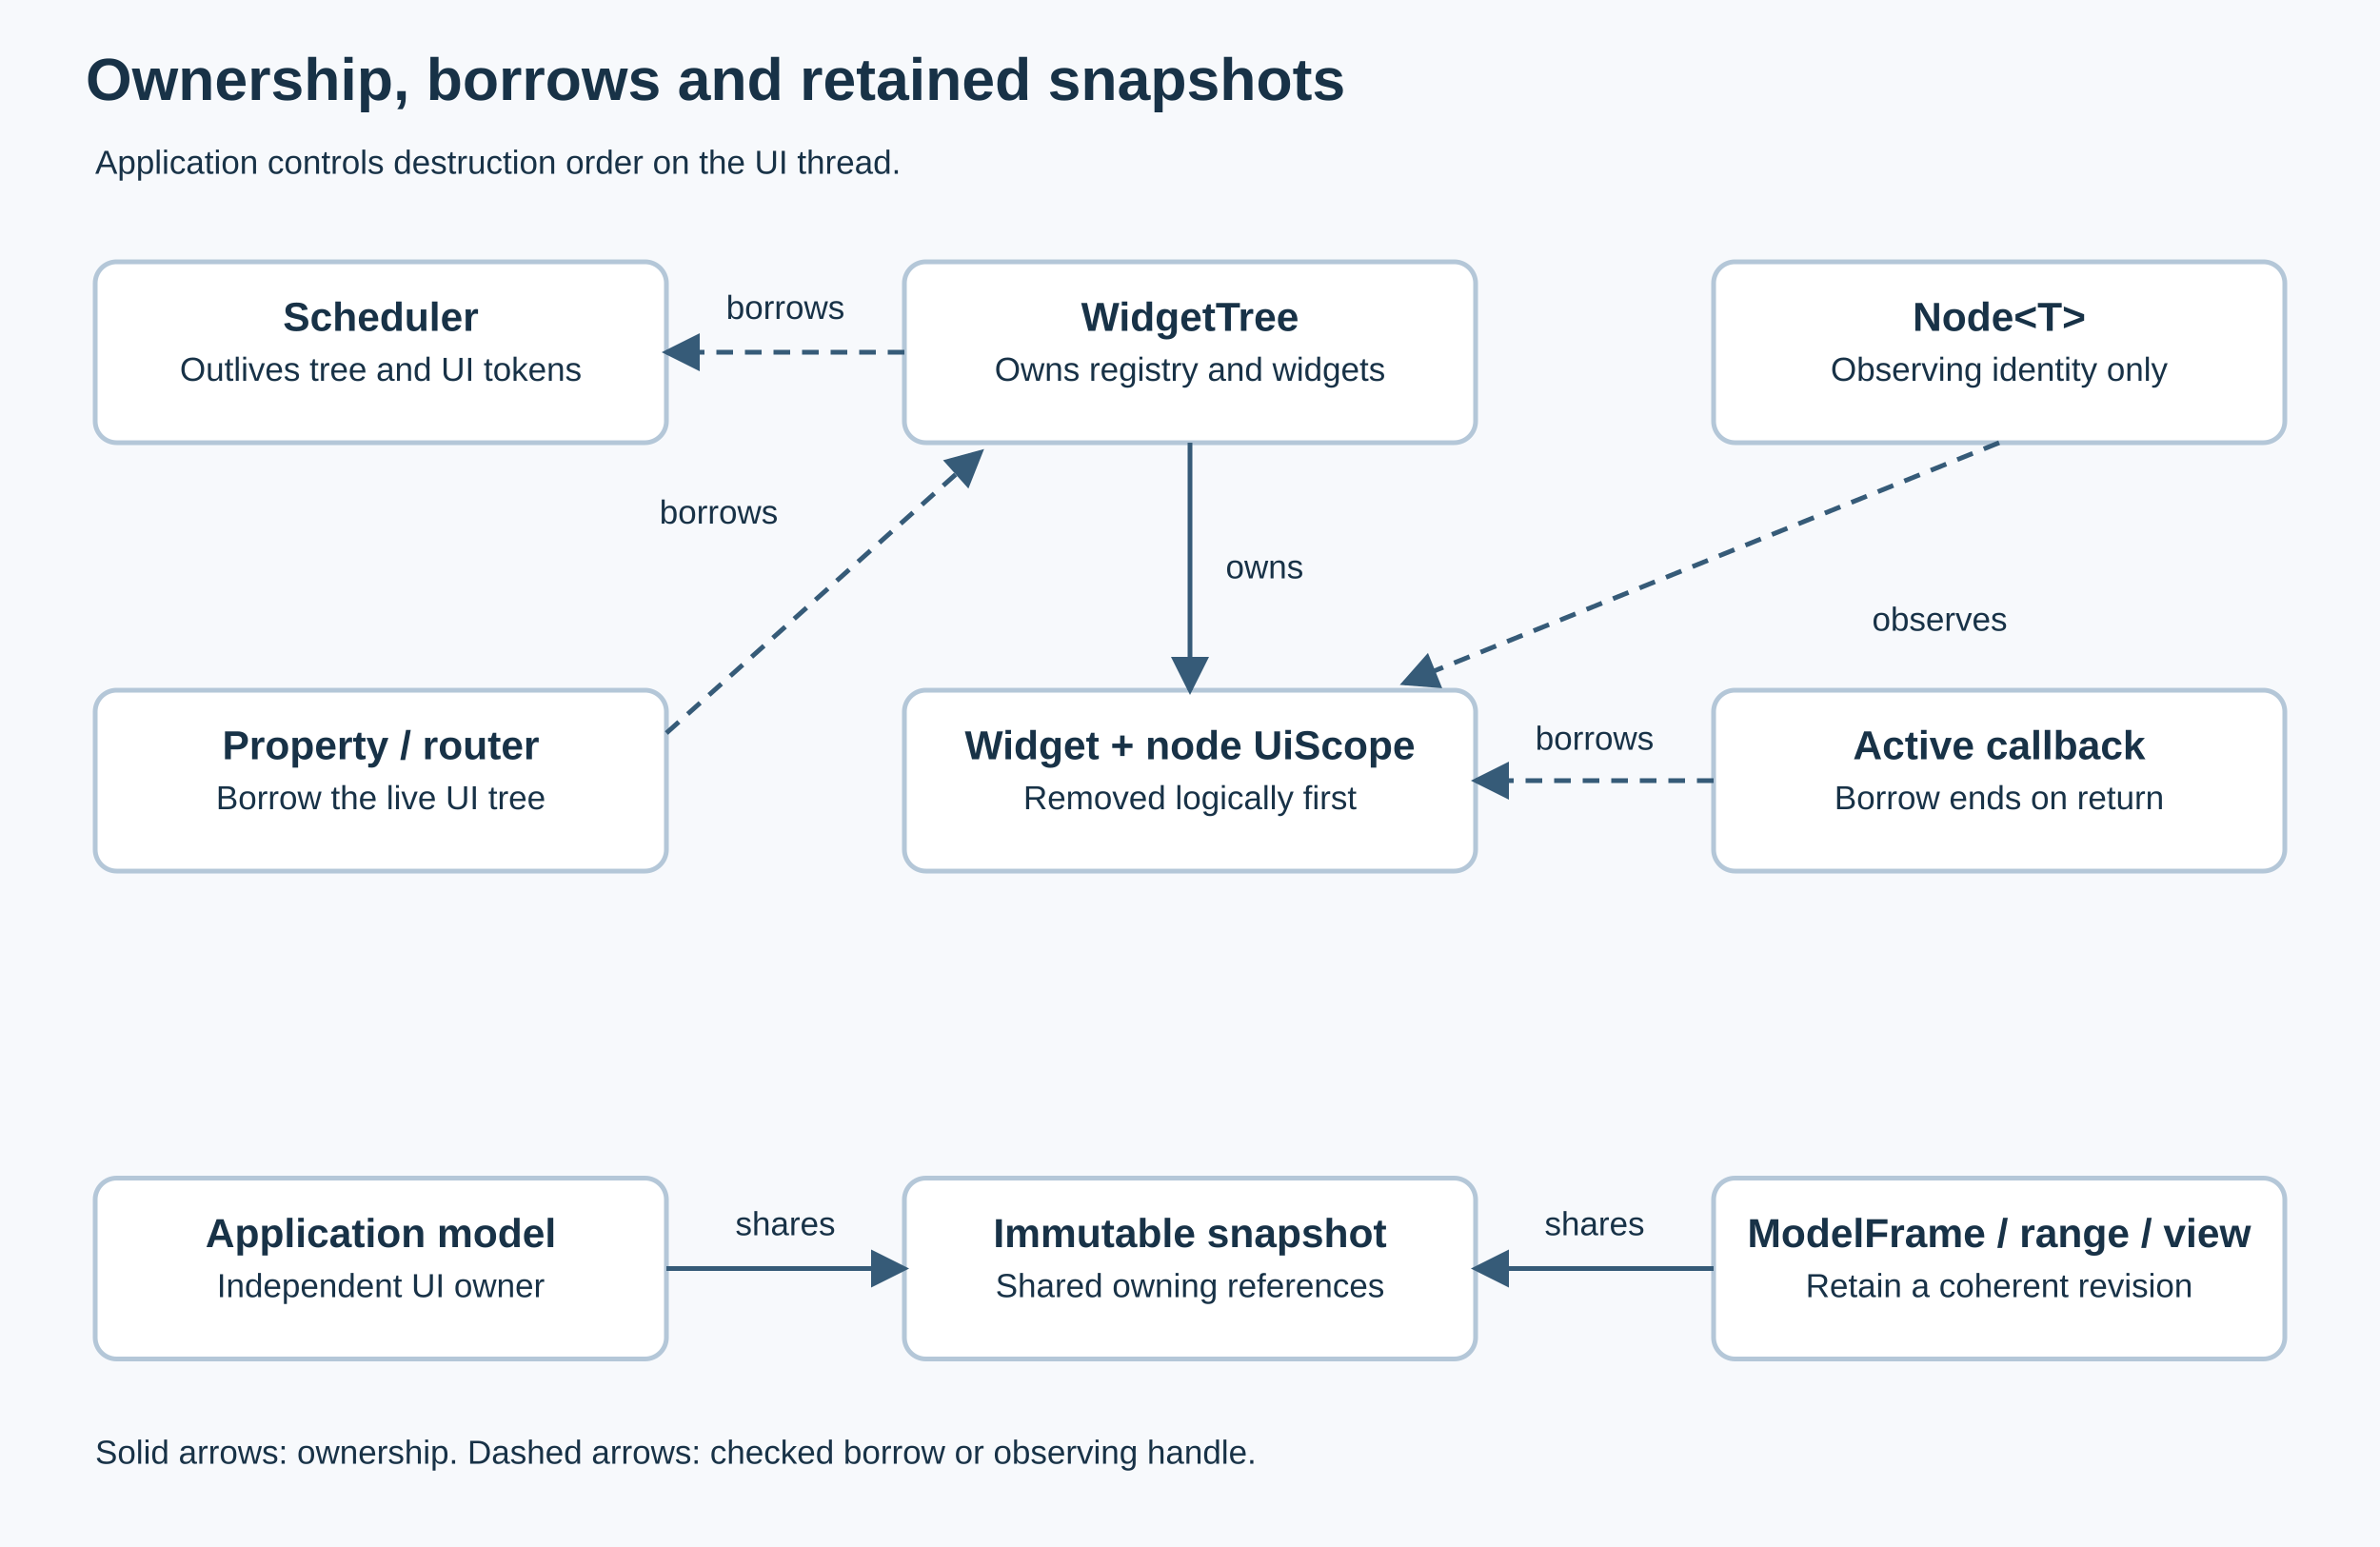
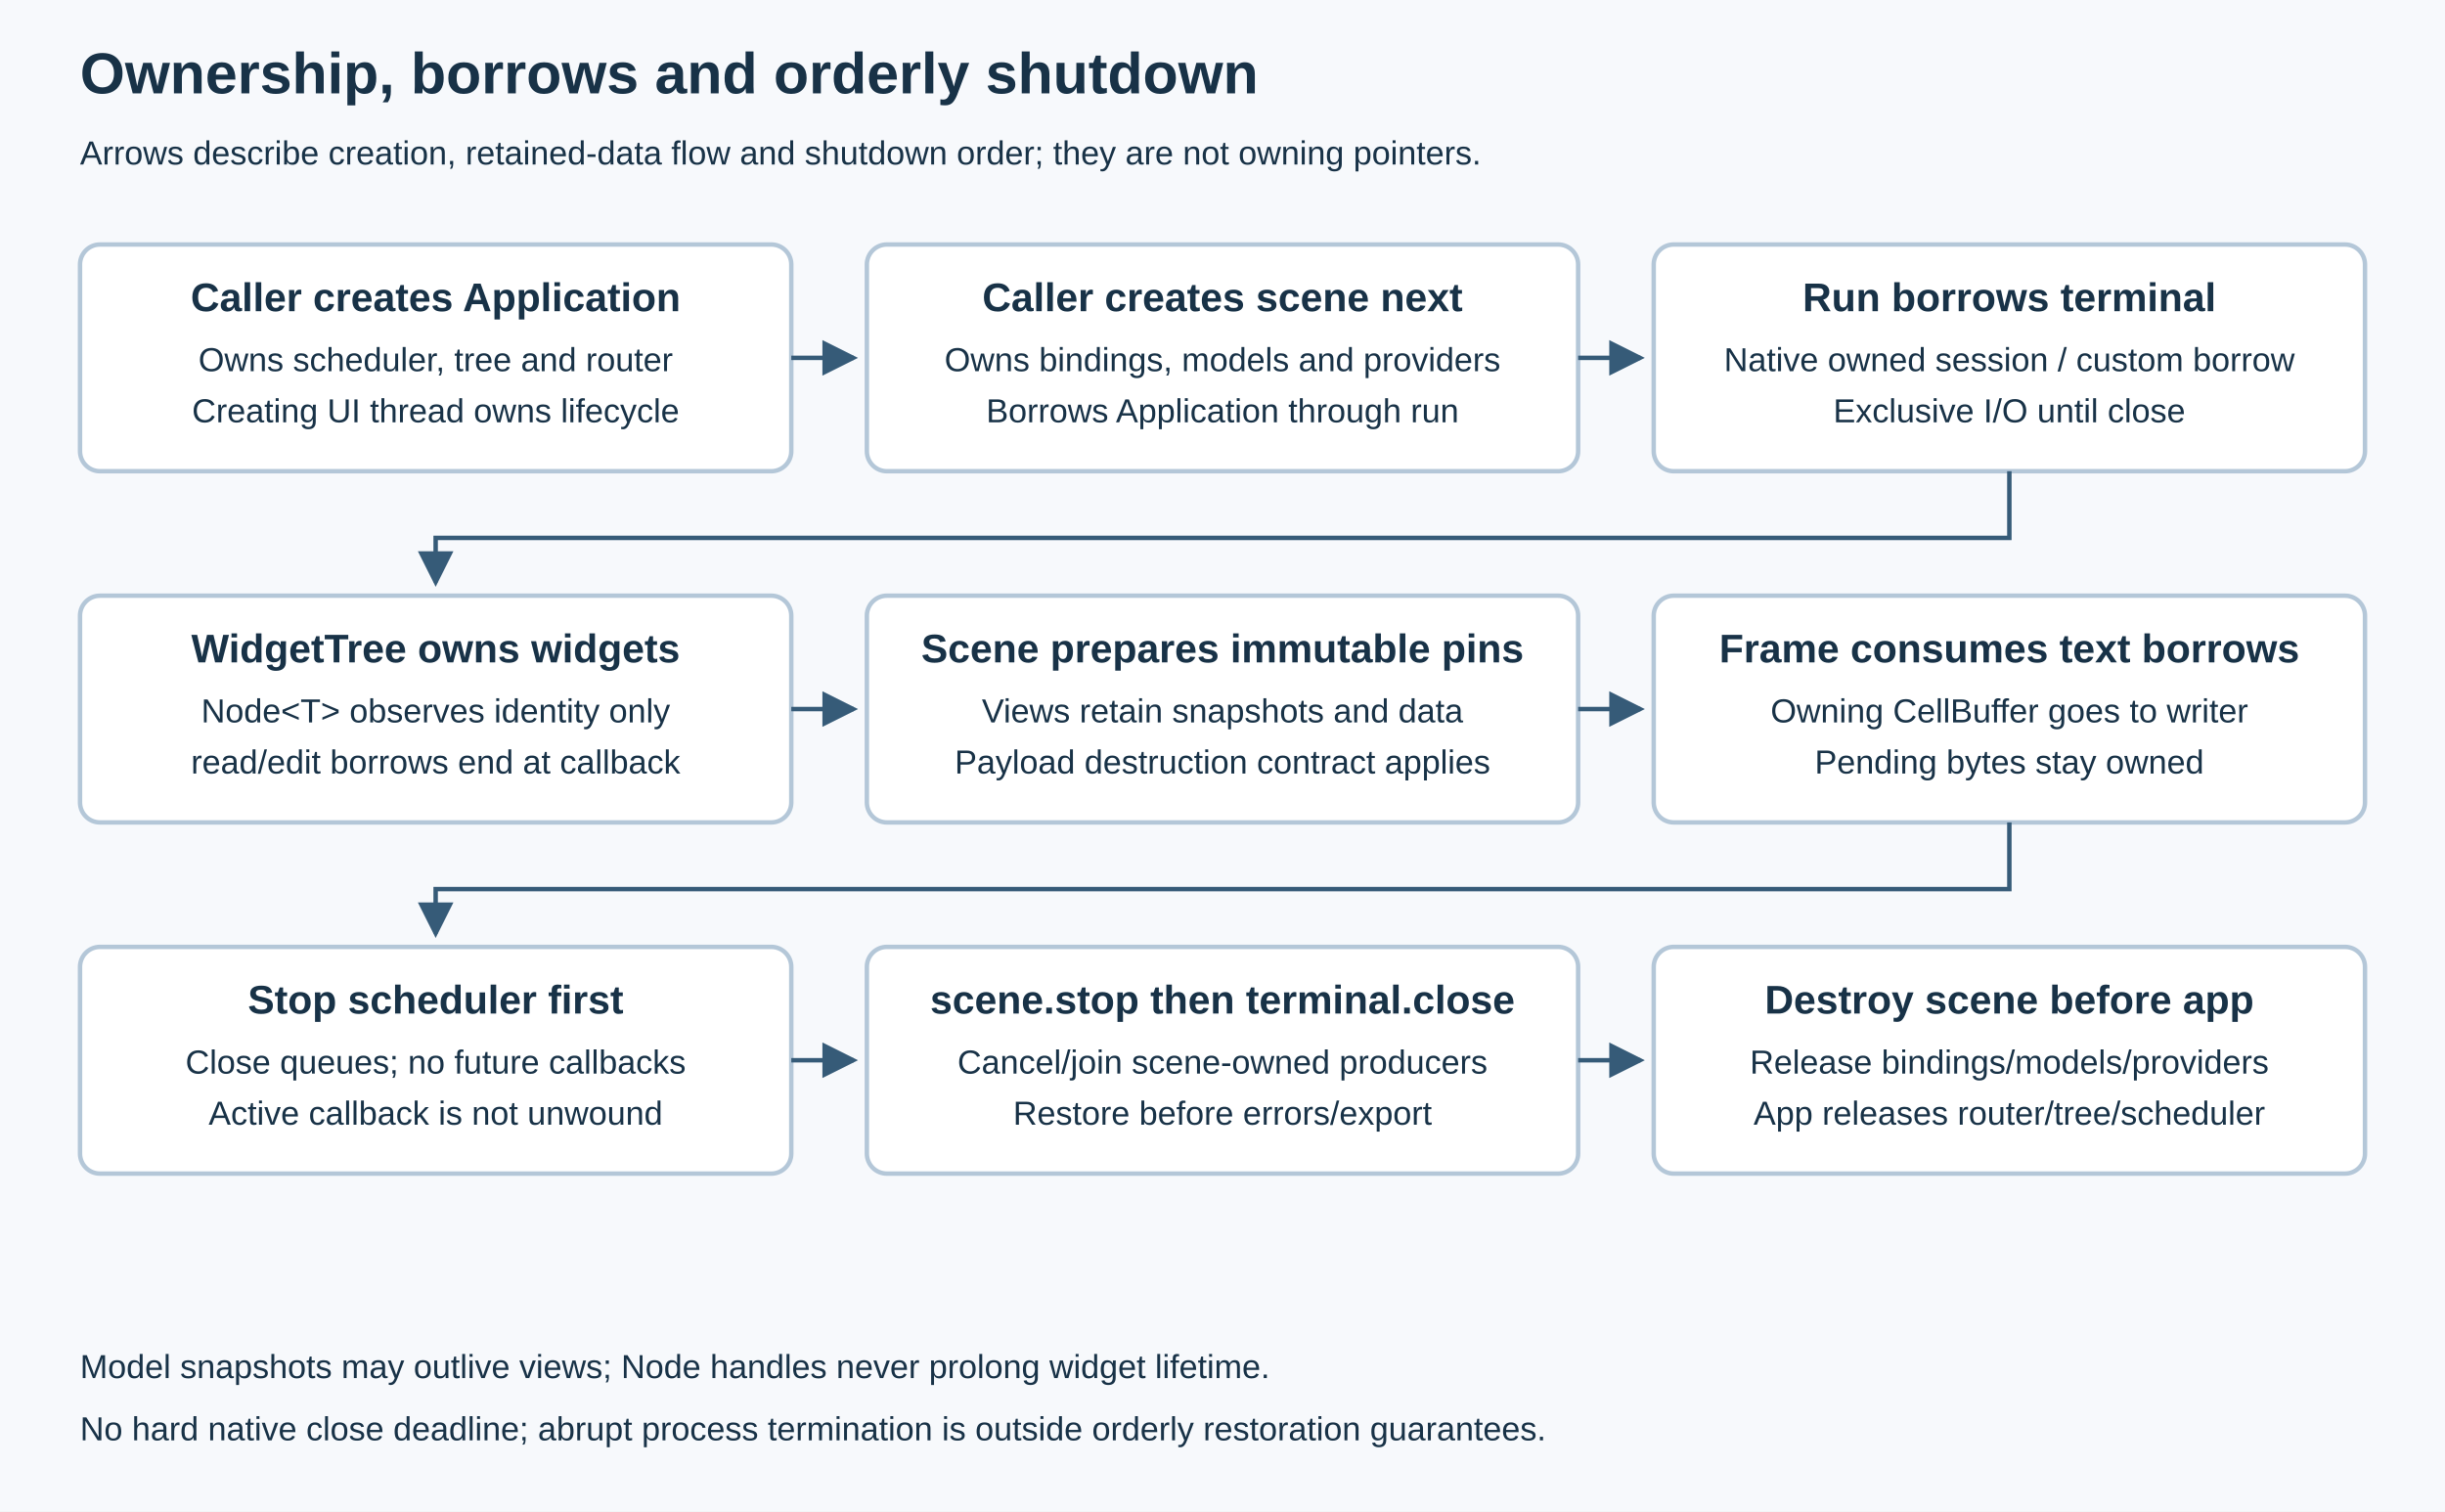
- <svg xmlns="http://www.w3.org/2000/svg" width="1000" height="650" viewBox="0 0 1000 650" role="img" aria-label="Ownership, borrows and retained snapshots">
+ <svg xmlns="http://www.w3.org/2000/svg" width="1100" height="680" viewBox="0 0 1100 680" role="img" aria-label="Ownership, borrows and orderly shutdown">
  <defs>
    <marker id="arrow" markerWidth="8" markerHeight="8" refX="7" refY="4" orient="auto">
      <path d="M0,0 L8,4 L0,8" fill="#365b78" />
    </marker>
  </defs>
-   <style>text{font-family:Arial,sans-serif;fill:#183247} .title{font-size:25px;font-weight:bold} .label{font-size:17px;font-weight:bold} .detail{font-size:14px} .edge{fill:none;stroke:#365b78;stroke-width:2;marker-end:url(#arrow)}</style>
-   <rect width="1000" height="650" fill="#f7f9fc" />
-   <text x="36" y="42" class="title">Ownership, borrows and retained snapshots</text>
-   <text x="40" y="73" text-anchor="start" class="detail">Application controls destruction order on the UI thread.</text>
-   <rect x="40" y="110" width="240" height="76" rx="9" fill="#fff" stroke="#b4c7d8" stroke-width="2" />
-   <text x="160.0" y="139" text-anchor="middle" class="label">Scheduler</text>
-   <text x="160.0" y="160" text-anchor="middle" class="detail">Outlives tree and UI tokens</text>
-   <rect x="380" y="110" width="240" height="76" rx="9" fill="#fff" stroke="#b4c7d8" stroke-width="2" />
-   <text x="500.0" y="139" text-anchor="middle" class="label">WidgetTree</text>
-   <text x="500.0" y="160" text-anchor="middle" class="detail">Owns registry and widgets</text>
-   <rect x="720" y="110" width="240" height="76" rx="9" fill="#fff" stroke="#b4c7d8" stroke-width="2" />
-   <text x="840.0" y="139" text-anchor="middle" class="label">Node&lt;T&gt;</text>
-   <text x="840.0" y="160" text-anchor="middle" class="detail">Observing identity only</text>
-   <path class="edge" d="M380,148 L280,148" stroke-dasharray="7 5" />
-   <text x="330" y="134" text-anchor="middle" class="detail">borrows</text>
-   <rect x="40" y="290" width="240" height="76" rx="9" fill="#fff" stroke="#b4c7d8" stroke-width="2" />
-   <text x="160.0" y="319" text-anchor="middle" class="label">Property / router</text>
-   <text x="160.0" y="340" text-anchor="middle" class="detail">Borrow the live UI tree</text>
-   <rect x="380" y="290" width="240" height="76" rx="9" fill="#fff" stroke="#b4c7d8" stroke-width="2" />
-   <text x="500.0" y="319" text-anchor="middle" class="label">Widget + node UiScope</text>
-   <text x="500.0" y="340" text-anchor="middle" class="detail">Removed logically first</text>
-   <rect x="720" y="290" width="240" height="76" rx="9" fill="#fff" stroke="#b4c7d8" stroke-width="2" />
-   <text x="840.0" y="319" text-anchor="middle" class="label">Active callback</text>
-   <text x="840.0" y="340" text-anchor="middle" class="detail">Borrow ends on return</text>
-   <path class="edge" d="M500,186 L500,290" />
-   <text x="515" y="243" text-anchor="start" class="detail">owns</text>
-   <path class="edge" d="M840,186 L590,287" stroke-dasharray="7 5" />
-   <text x="815" y="265" text-anchor="middle" class="detail">observes</text>
-   <path class="edge" d="M720,328 L620,328" stroke-dasharray="7 5" />
-   <text x="670" y="315" text-anchor="middle" class="detail">borrows</text>
-   <path class="edge" d="M280,308 L412,190" stroke-dasharray="7 5" />
-   <text x="302" y="220" text-anchor="middle" class="detail">borrows</text>
-   <rect x="40" y="495" width="240" height="76" rx="9" fill="#fff" stroke="#b4c7d8" stroke-width="2" />
-   <text x="160.0" y="524" text-anchor="middle" class="label">Application model</text>
-   <text x="160.0" y="545" text-anchor="middle" class="detail">Independent UI owner</text>
-   <rect x="380" y="495" width="240" height="76" rx="9" fill="#fff" stroke="#b4c7d8" stroke-width="2" />
-   <text x="500.0" y="524" text-anchor="middle" class="label">Immutable snapshot</text>
-   <text x="500.0" y="545" text-anchor="middle" class="detail">Shared owning references</text>
-   <rect x="720" y="495" width="240" height="76" rx="9" fill="#fff" stroke="#b4c7d8" stroke-width="2" />
-   <text x="840.0" y="524" text-anchor="middle" class="label">ModelFrame / range / view</text>
-   <text x="840.0" y="545" text-anchor="middle" class="detail">Retain a coherent revision</text>
-   <path class="edge" d="M280,533 L380,533" />
-   <text x="330" y="519" text-anchor="middle" class="detail">shares</text>
-   <path class="edge" d="M720,533 L620,533" />
-   <text x="670" y="519" text-anchor="middle" class="detail">shares</text>
-   <text x="40" y="615" text-anchor="start" class="detail">Solid arrows: ownership. Dashed arrows: checked borrow or observing handle.</text>
+   <style>text{font-family:Arial,sans-serif;fill:#183247}.title{font-size:26px;font-weight:bold}.label{font-size:18px;font-weight:bold}.detail{font-size:15px}.edge{fill:none;stroke:#365b78;stroke-width:2;marker-end:url(#arrow)}</style>
+   <rect width="1100" height="680" fill="#f7f9fc" />
+   <text x="36" y="42" class="title">Ownership, borrows and orderly shutdown</text>
+   <text x="36" y="74" class="detail">Arrows describe creation, retained-data flow and shutdown order; they are not owning pointers.</text>
+   <rect x="36" y="110" width="320" height="102" rx="9" fill="#fff" stroke="#b4c7d8" stroke-width="2" />
+   <text x="196" y="140" text-anchor="middle" class="label">Caller creates Application</text>
+   <text x="196" y="167" text-anchor="middle" class="detail">Owns scheduler, tree and router</text>
+   <text x="196" y="190" text-anchor="middle" class="detail">Creating UI thread owns lifecycle</text>
+   <path class="edge" d="M356,161 L384,161" />
+   <rect x="390" y="110" width="320" height="102" rx="9" fill="#fff" stroke="#b4c7d8" stroke-width="2" />
+   <text x="550" y="140" text-anchor="middle" class="label">Caller creates scene next</text>
+   <text x="550" y="167" text-anchor="middle" class="detail">Owns bindings, models and providers</text>
+   <text x="550" y="190" text-anchor="middle" class="detail">Borrows Application through run</text>
+   <path class="edge" d="M710,161 L738,161" />
+   <rect x="744" y="110" width="320" height="102" rx="9" fill="#fff" stroke="#b4c7d8" stroke-width="2" />
+   <text x="904" y="140" text-anchor="middle" class="label">Run borrows terminal</text>
+   <text x="904" y="167" text-anchor="middle" class="detail">Native owned session / custom borrow</text>
+   <text x="904" y="190" text-anchor="middle" class="detail">Exclusive I/O until close</text>
+   <path class="edge" d="M904,212 V242 H196 V262" />
+   <rect x="36" y="268" width="320" height="102" rx="9" fill="#fff" stroke="#b4c7d8" stroke-width="2" />
+   <text x="196" y="298" text-anchor="middle" class="label">WidgetTree owns widgets</text>
+   <text x="196" y="325" text-anchor="middle" class="detail">Node&lt;T&gt; observes identity only</text>
+   <text x="196" y="348" text-anchor="middle" class="detail">read/edit borrows end at callback</text>
+   <path class="edge" d="M356,319 L384,319" />
+   <rect x="390" y="268" width="320" height="102" rx="9" fill="#fff" stroke="#b4c7d8" stroke-width="2" />
+   <text x="550" y="298" text-anchor="middle" class="label">Scene prepares immutable pins</text>
+   <text x="550" y="325" text-anchor="middle" class="detail">Views retain snapshots and data</text>
+   <text x="550" y="348" text-anchor="middle" class="detail">Payload destruction contract applies</text>
+   <path class="edge" d="M710,319 L738,319" />
+   <rect x="744" y="268" width="320" height="102" rx="9" fill="#fff" stroke="#b4c7d8" stroke-width="2" />
+   <text x="904" y="298" text-anchor="middle" class="label">Frame consumes text borrows</text>
+   <text x="904" y="325" text-anchor="middle" class="detail">Owning CellBuffer goes to writer</text>
+   <text x="904" y="348" text-anchor="middle" class="detail">Pending bytes stay owned</text>
+   <path class="edge" d="M904,370 V400 H196 V420" />
+   <rect x="36" y="426" width="320" height="102" rx="9" fill="#fff" stroke="#b4c7d8" stroke-width="2" />
+   <text x="196" y="456" text-anchor="middle" class="label">Stop scheduler first</text>
+   <text x="196" y="483" text-anchor="middle" class="detail">Close queues; no future callbacks</text>
+   <text x="196" y="506" text-anchor="middle" class="detail">Active callback is not unwound</text>
+   <path class="edge" d="M356,477 L384,477" />
+   <rect x="390" y="426" width="320" height="102" rx="9" fill="#fff" stroke="#b4c7d8" stroke-width="2" />
+   <text x="550" y="456" text-anchor="middle" class="label">scene.stop then terminal.close</text>
+   <text x="550" y="483" text-anchor="middle" class="detail">Cancel/join scene-owned producers</text>
+   <text x="550" y="506" text-anchor="middle" class="detail">Restore before errors/export</text>
+   <path class="edge" d="M710,477 L738,477" />
+   <rect x="744" y="426" width="320" height="102" rx="9" fill="#fff" stroke="#b4c7d8" stroke-width="2" />
+   <text x="904" y="456" text-anchor="middle" class="label">Destroy scene before app</text>
+   <text x="904" y="483" text-anchor="middle" class="detail">Release bindings/models/providers</text>
+   <text x="904" y="506" text-anchor="middle" class="detail">App releases router/tree/scheduler</text>
+   <text x="36" y="620" class="detail">Model snapshots may outlive views; Node handles never prolong widget lifetime.</text>
+   <text x="36" y="648" class="detail">No hard native close deadline; abrupt process termination is outside orderly restoration guarantees.</text>
</svg>
